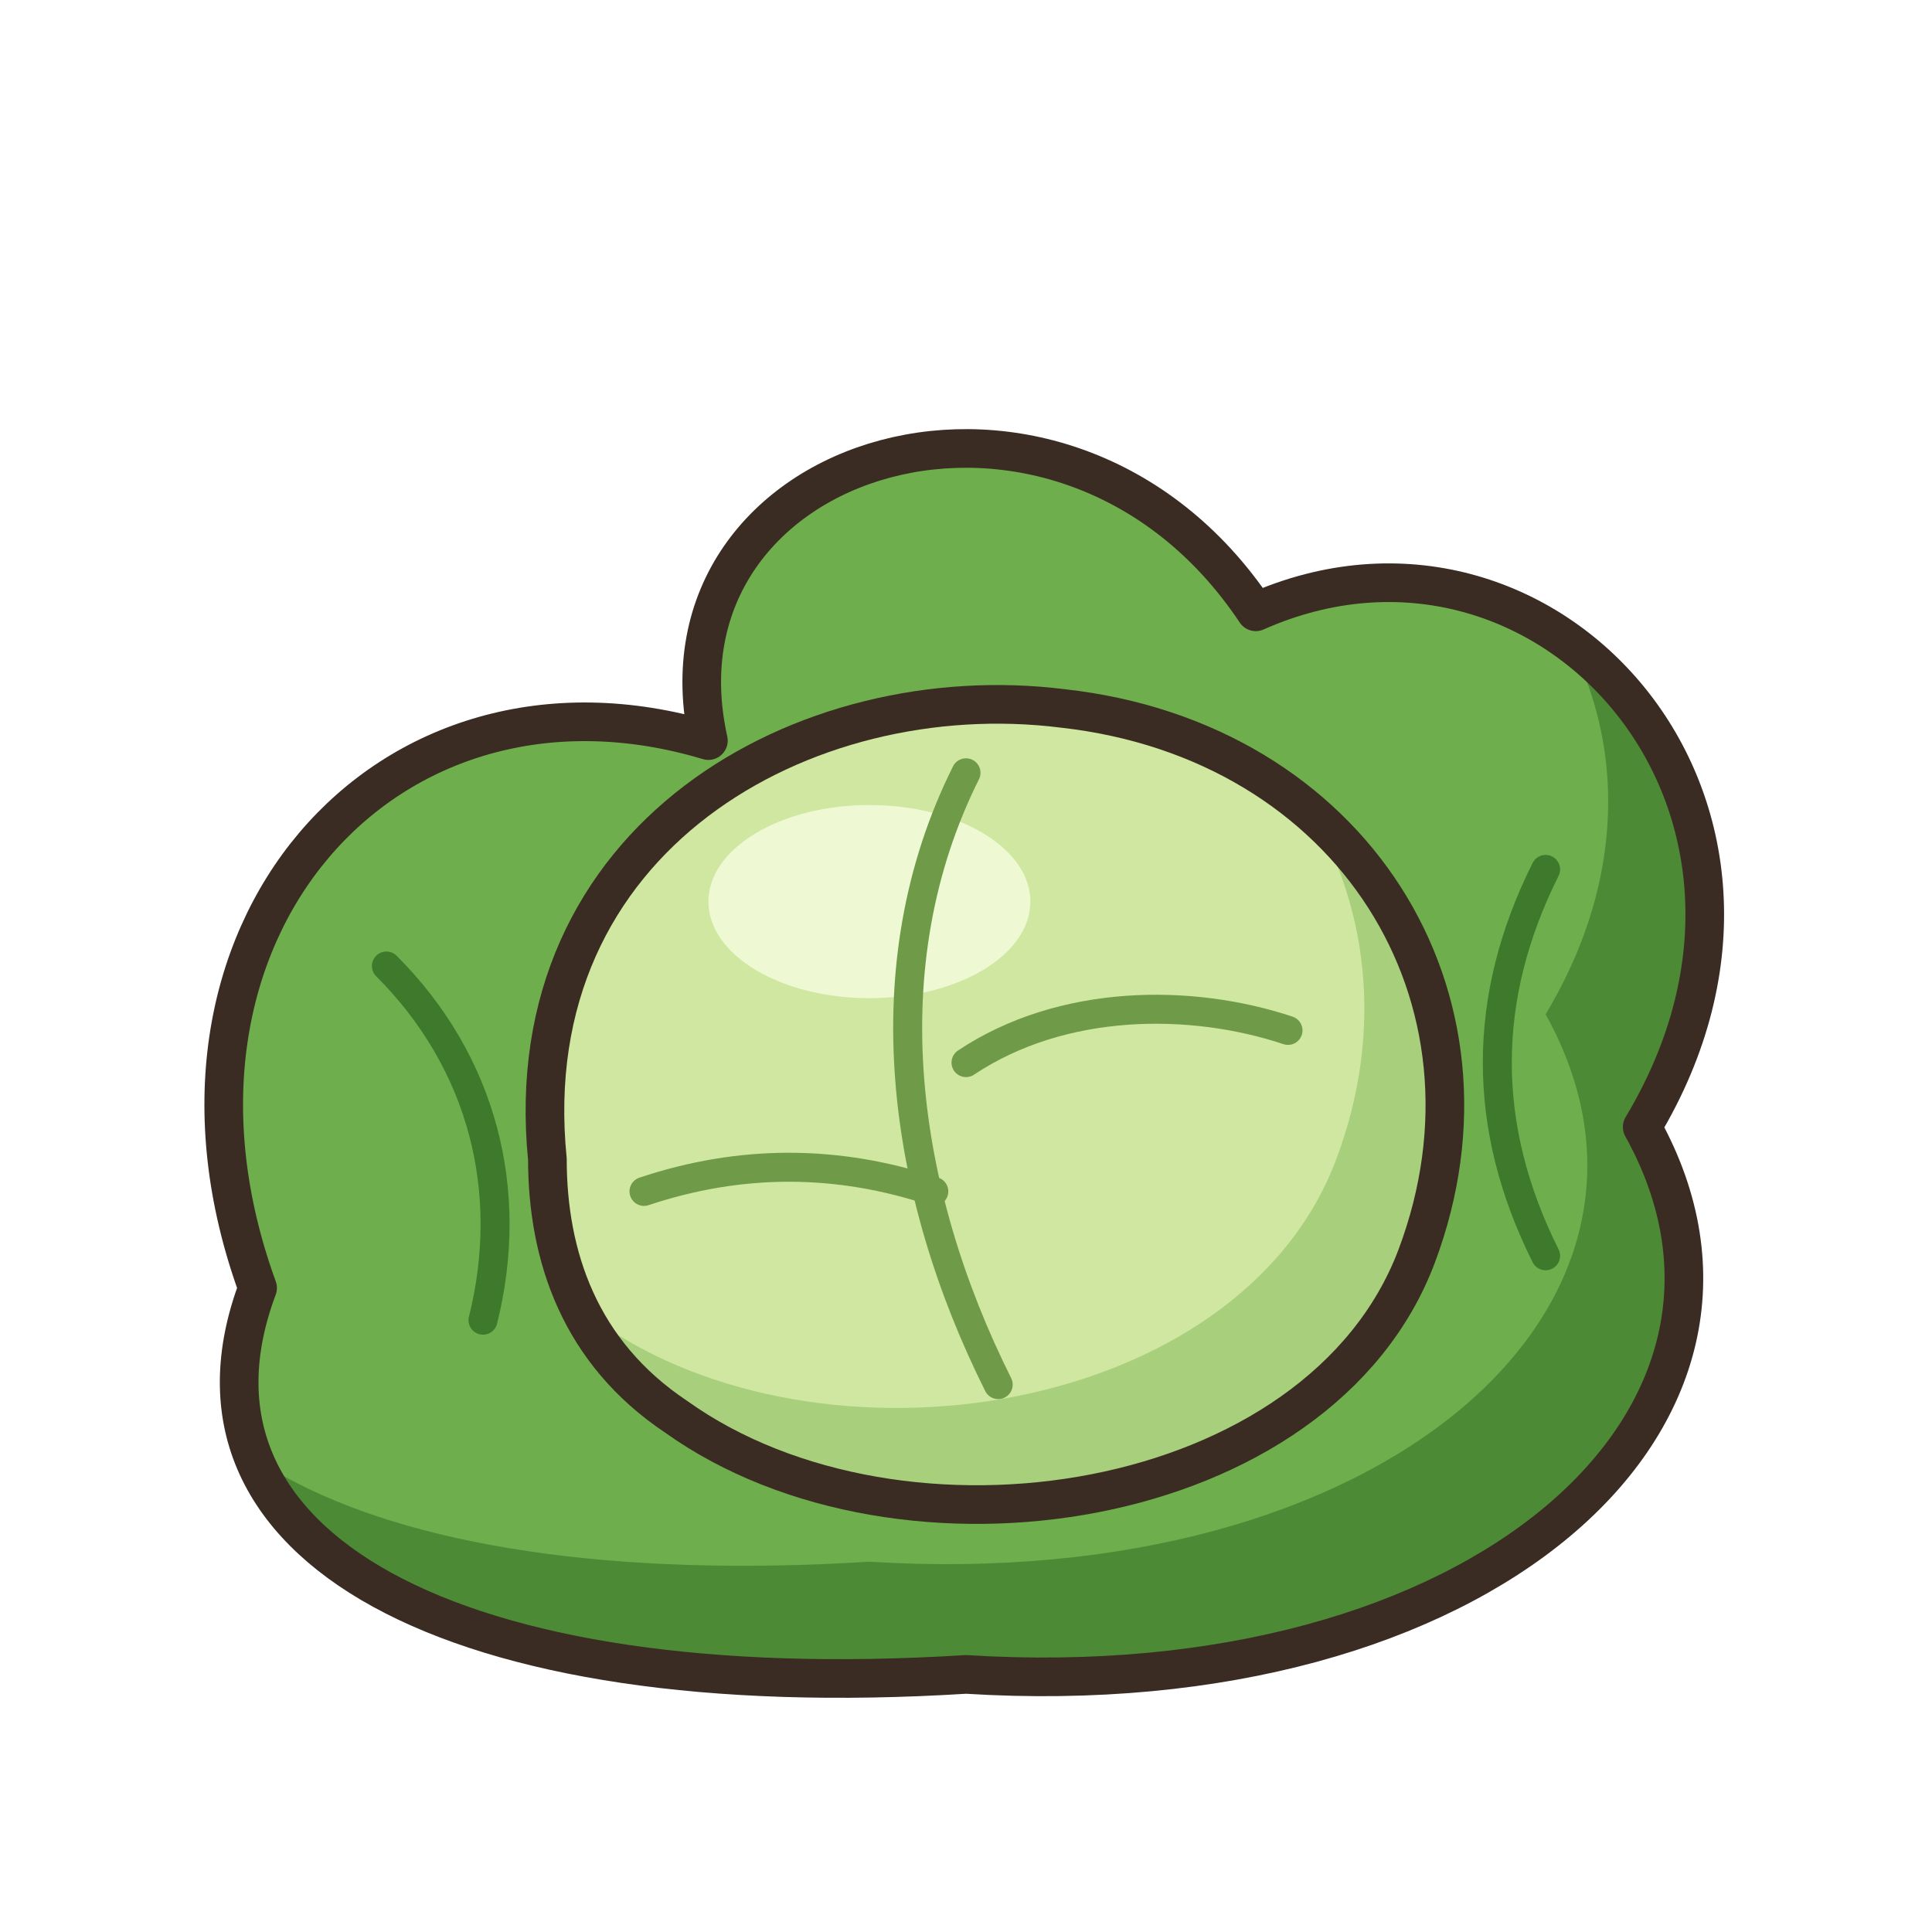
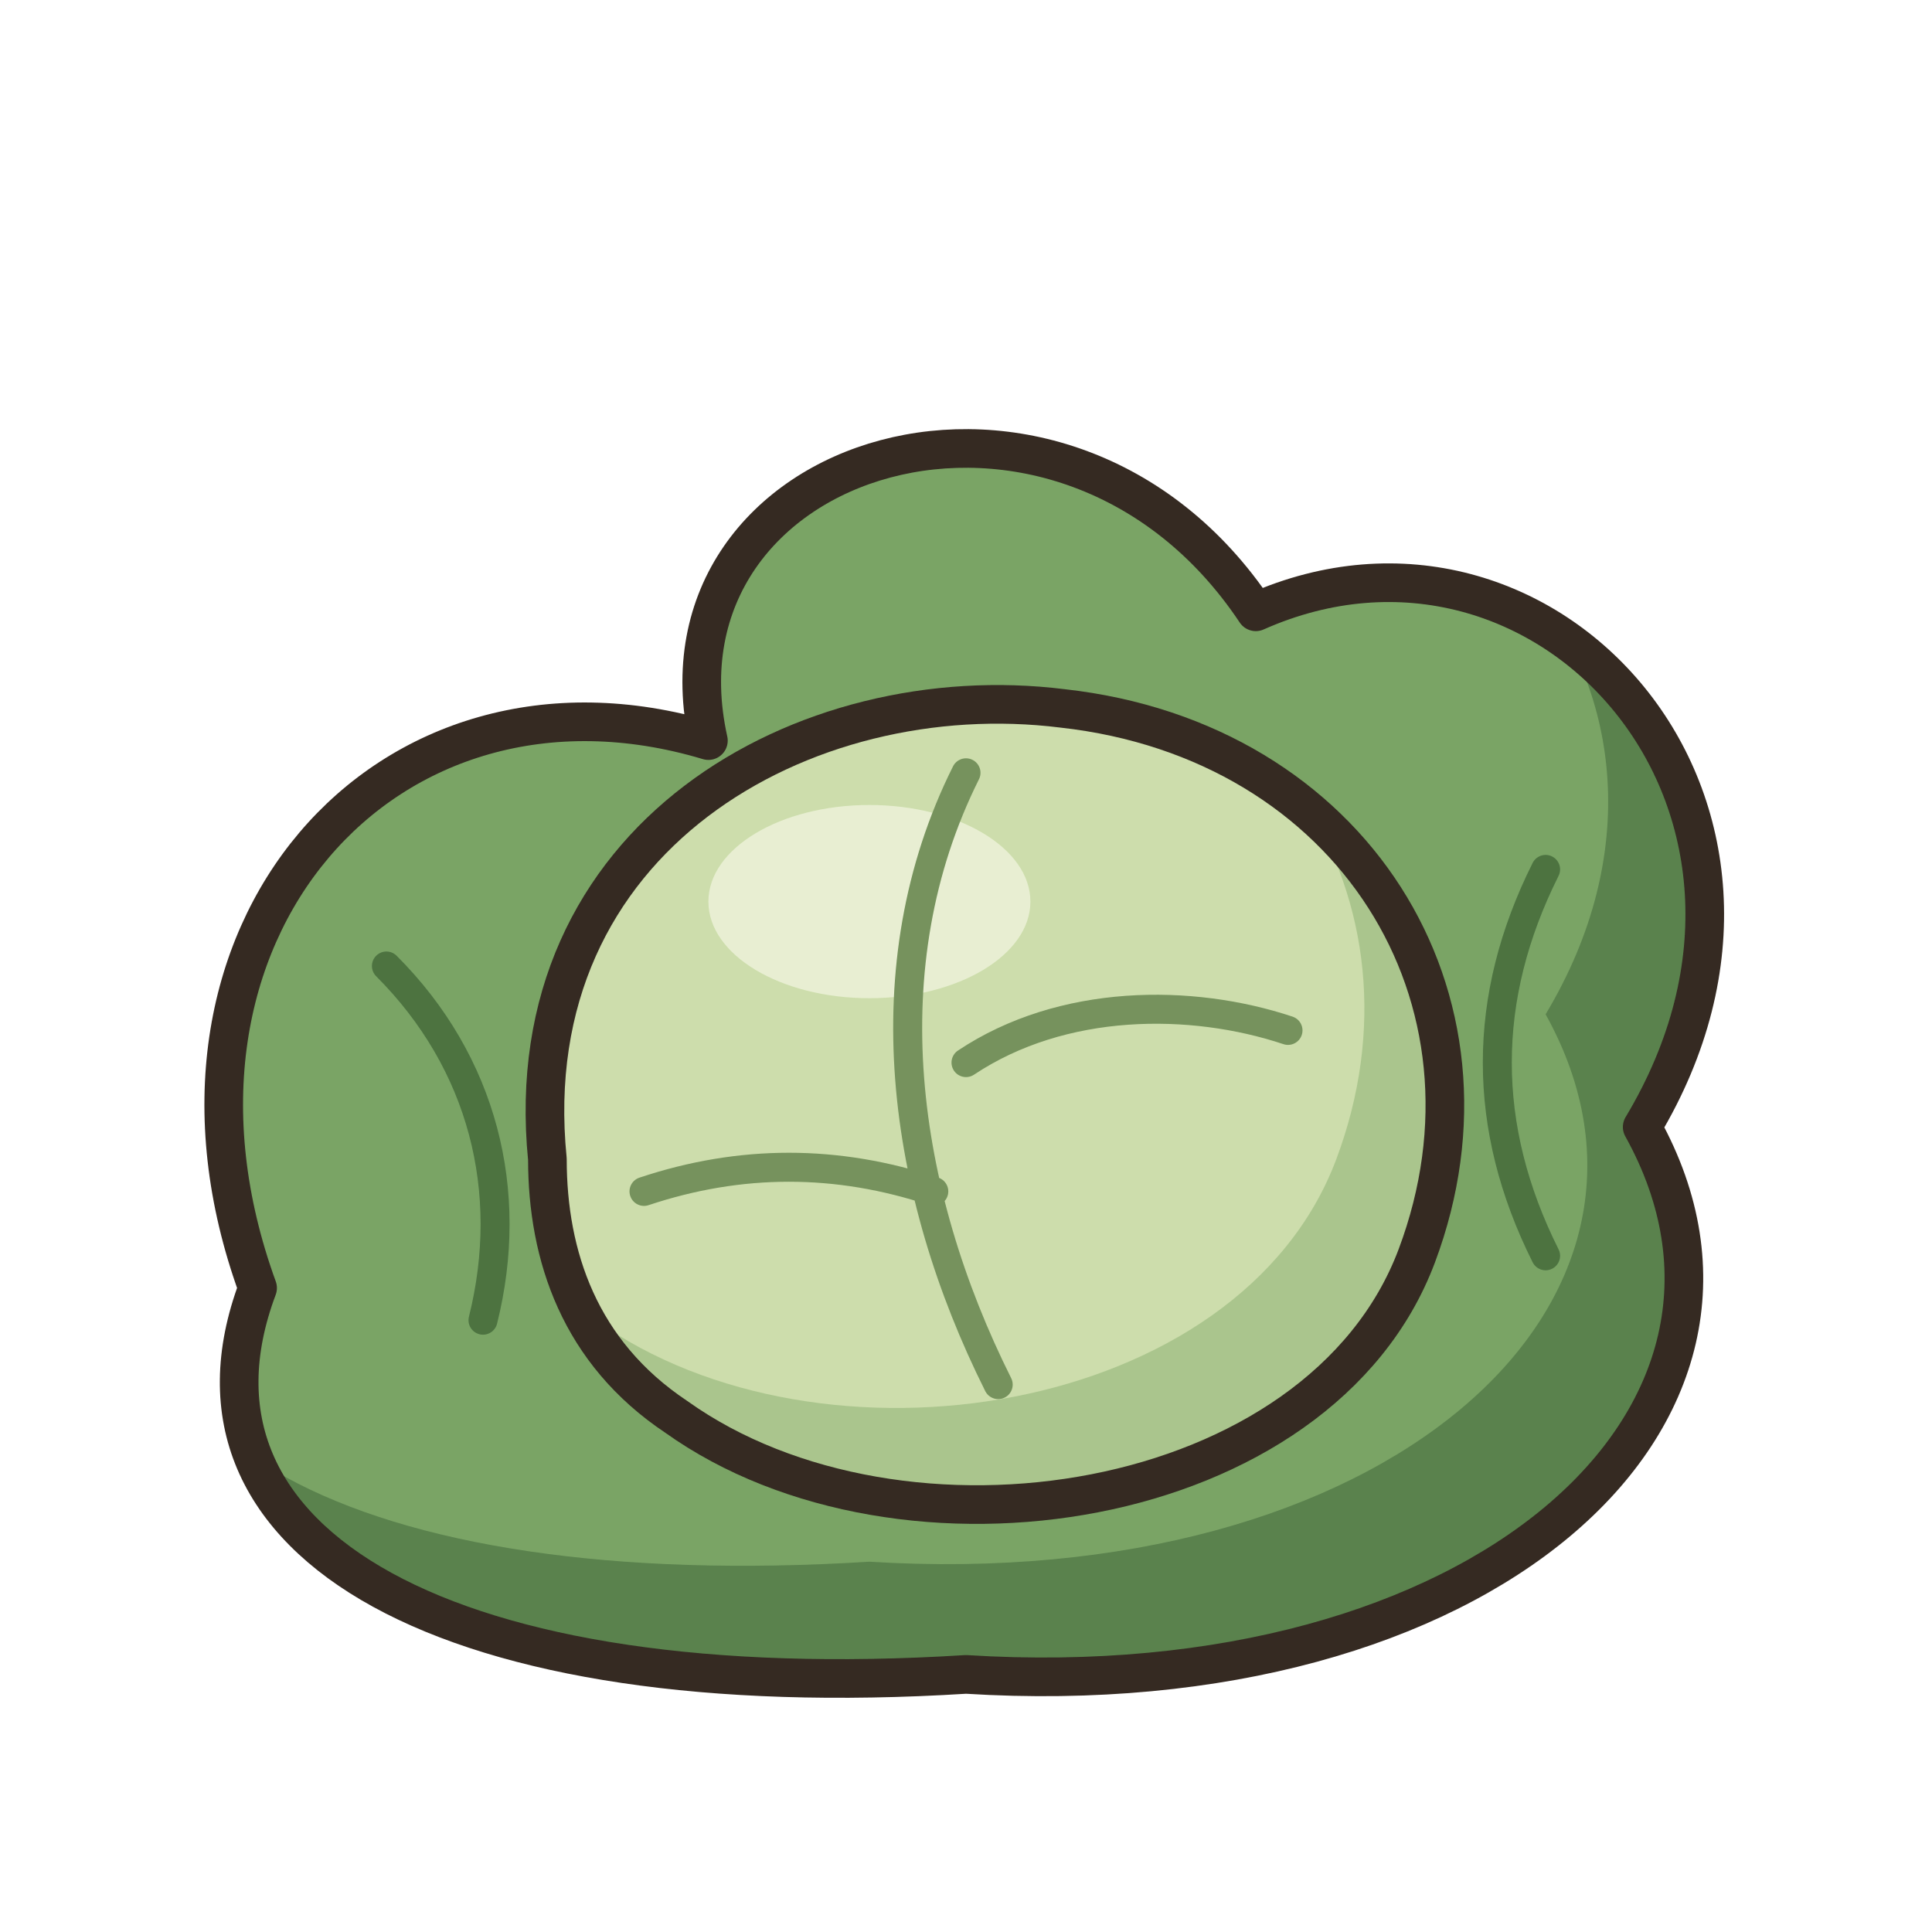
<svg xmlns="http://www.w3.org/2000/svg" viewBox="0 0 120 120" width="120" height="120">
-   <clipPath id="c5">
-     <path d="M16 80 C8 58 24 40 44 46 C40 28 66 20 78 38 C96 30 114 50 102 70 C112 88 92 106 60 104 C28 106 10 96 16 80Z" />
-   </clipPath>
-   <g clip-path="url(#c5)">
-     <path d="M16 80 C8 58 24 40 44 46 C40 28 66 20 78 38 C96 30 114 50 102 70 C112 88 92 106 60 104 C28 106 10 96 16 80Z" fill="#4d8a36" />
-     <path d="M16 80 C8 58 24 40 44 46 C40 28 66 20 78 38 C96 30 114 50 102 70 C112 88 92 106 60 104 C28 106 10 96 16 80Z" fill="#6fae4c" transform="translate(-6 -7)" />
+   <defs>
+     <filter id="mute">
+       <feColorMatrix type="saturate" values=".72" />
+       <feComponentTransfer>
+         <feFuncR type="linear" slope=".93" />
+         <feFuncG type="linear" slope=".93" />
+         <feFuncB type="linear" slope=".9" />
+       </feComponentTransfer>
+     </filter>
+   </defs>
+   <g filter="url(#mute)">
+     <clipPath id="c5">
+       <path d="M16 80 C8 58 24 40 44 46 C40 28 66 20 78 38 C96 30 114 50 102 70 C112 88 92 106 60 104 C28 106 10 96 16 80Z" />
+     </clipPath>
+     <g clip-path="url(#c5)">
+       <path d="M16 80 C8 58 24 40 44 46 C40 28 66 20 78 38 C96 30 114 50 102 70 C112 88 92 106 60 104 C28 106 10 96 16 80Z" fill="#4d8a36" />
+       <path d="M16 80 C8 58 24 40 44 46 C40 28 66 20 78 38 C96 30 114 50 102 70 C112 88 92 106 60 104 C28 106 10 96 16 80Z" fill="#6fae4c" transform="translate(-6 -7)" />
+     </g>
+     <path d="M16 80 C8 58 24 40 44 46 C40 28 66 20 78 38 C96 30 114 50 102 70 C112 88 92 106 60 104 C28 106 10 96 16 80Z" fill="none" stroke="#3a2c22" stroke-width="2.4" stroke-linejoin="round" />
+     <clipPath id="c6">
+       <path d="M34 72 C32 52 50 42 66 44 C84 46 94 62 88 78 C82 94 56 98 42 88 C36 84 34 78 34 72Z" />
+     </clipPath>
+     <g clip-path="url(#c6)">
+       <path d="M34 72 C32 52 50 42 66 44 C84 46 94 62 88 78 C82 94 56 98 42 88 C36 84 34 78 34 72Z" fill="#a8cf7c" />
+       <path d="M34 72 C32 52 50 42 66 44 C84 46 94 62 88 78 C82 94 56 98 42 88 C36 84 34 78 34 72Z" fill="#cfe7a0" transform="translate(-5 -6)" />
+       <ellipse cx="54" cy="56" rx="10" ry="6" fill="#eef8d2" />
+     </g>
+     <path d="M34 72 C32 52 50 42 66 44 C84 46 94 62 88 78 C82 94 56 98 42 88 C36 84 34 78 34 72Z" fill="none" stroke="#3a2c22" stroke-width="2.4" stroke-linejoin="round" />
+     <path d="M60 48 C54 60 56 74 62 86 M60 66 C66 62 74 62 80 64 M58 74 C52 72 46 72 40 74" fill="none" stroke="#6f9a48" stroke-width="1.8" stroke-linecap="round" stroke-linejoin="round" />
+     <path d="M24 60 C30 66 32 74 30 82 M96 54 C92 62 92 70 96 78" fill="none" stroke="#3f7a2c" stroke-width="1.8" stroke-linecap="round" stroke-linejoin="round" />
  </g>
-   <path d="M16 80 C8 58 24 40 44 46 C40 28 66 20 78 38 C96 30 114 50 102 70 C112 88 92 106 60 104 C28 106 10 96 16 80Z" fill="none" stroke="#3a2c22" stroke-width="2.4" stroke-linejoin="round" />
-   <clipPath id="c6">
-     <path d="M34 72 C32 52 50 42 66 44 C84 46 94 62 88 78 C82 94 56 98 42 88 C36 84 34 78 34 72Z" />
-   </clipPath>
-   <g clip-path="url(#c6)">
-     <path d="M34 72 C32 52 50 42 66 44 C84 46 94 62 88 78 C82 94 56 98 42 88 C36 84 34 78 34 72Z" fill="#a8cf7c" />
-     <path d="M34 72 C32 52 50 42 66 44 C84 46 94 62 88 78 C82 94 56 98 42 88 C36 84 34 78 34 72Z" fill="#cfe7a0" transform="translate(-5 -6)" />
-     <ellipse cx="54" cy="56" rx="10" ry="6" fill="#eef8d2" />
-   </g>
-   <path d="M34 72 C32 52 50 42 66 44 C84 46 94 62 88 78 C82 94 56 98 42 88 C36 84 34 78 34 72Z" fill="none" stroke="#3a2c22" stroke-width="2.4" stroke-linejoin="round" />
-   <path d="M60 48 C54 60 56 74 62 86 M60 66 C66 62 74 62 80 64 M58 74 C52 72 46 72 40 74" fill="none" stroke="#6f9a48" stroke-width="1.8" stroke-linecap="round" stroke-linejoin="round" />
-   <path d="M24 60 C30 66 32 74 30 82 M96 54 C92 62 92 70 96 78" fill="none" stroke="#3f7a2c" stroke-width="1.8" stroke-linecap="round" stroke-linejoin="round" />
</svg>
